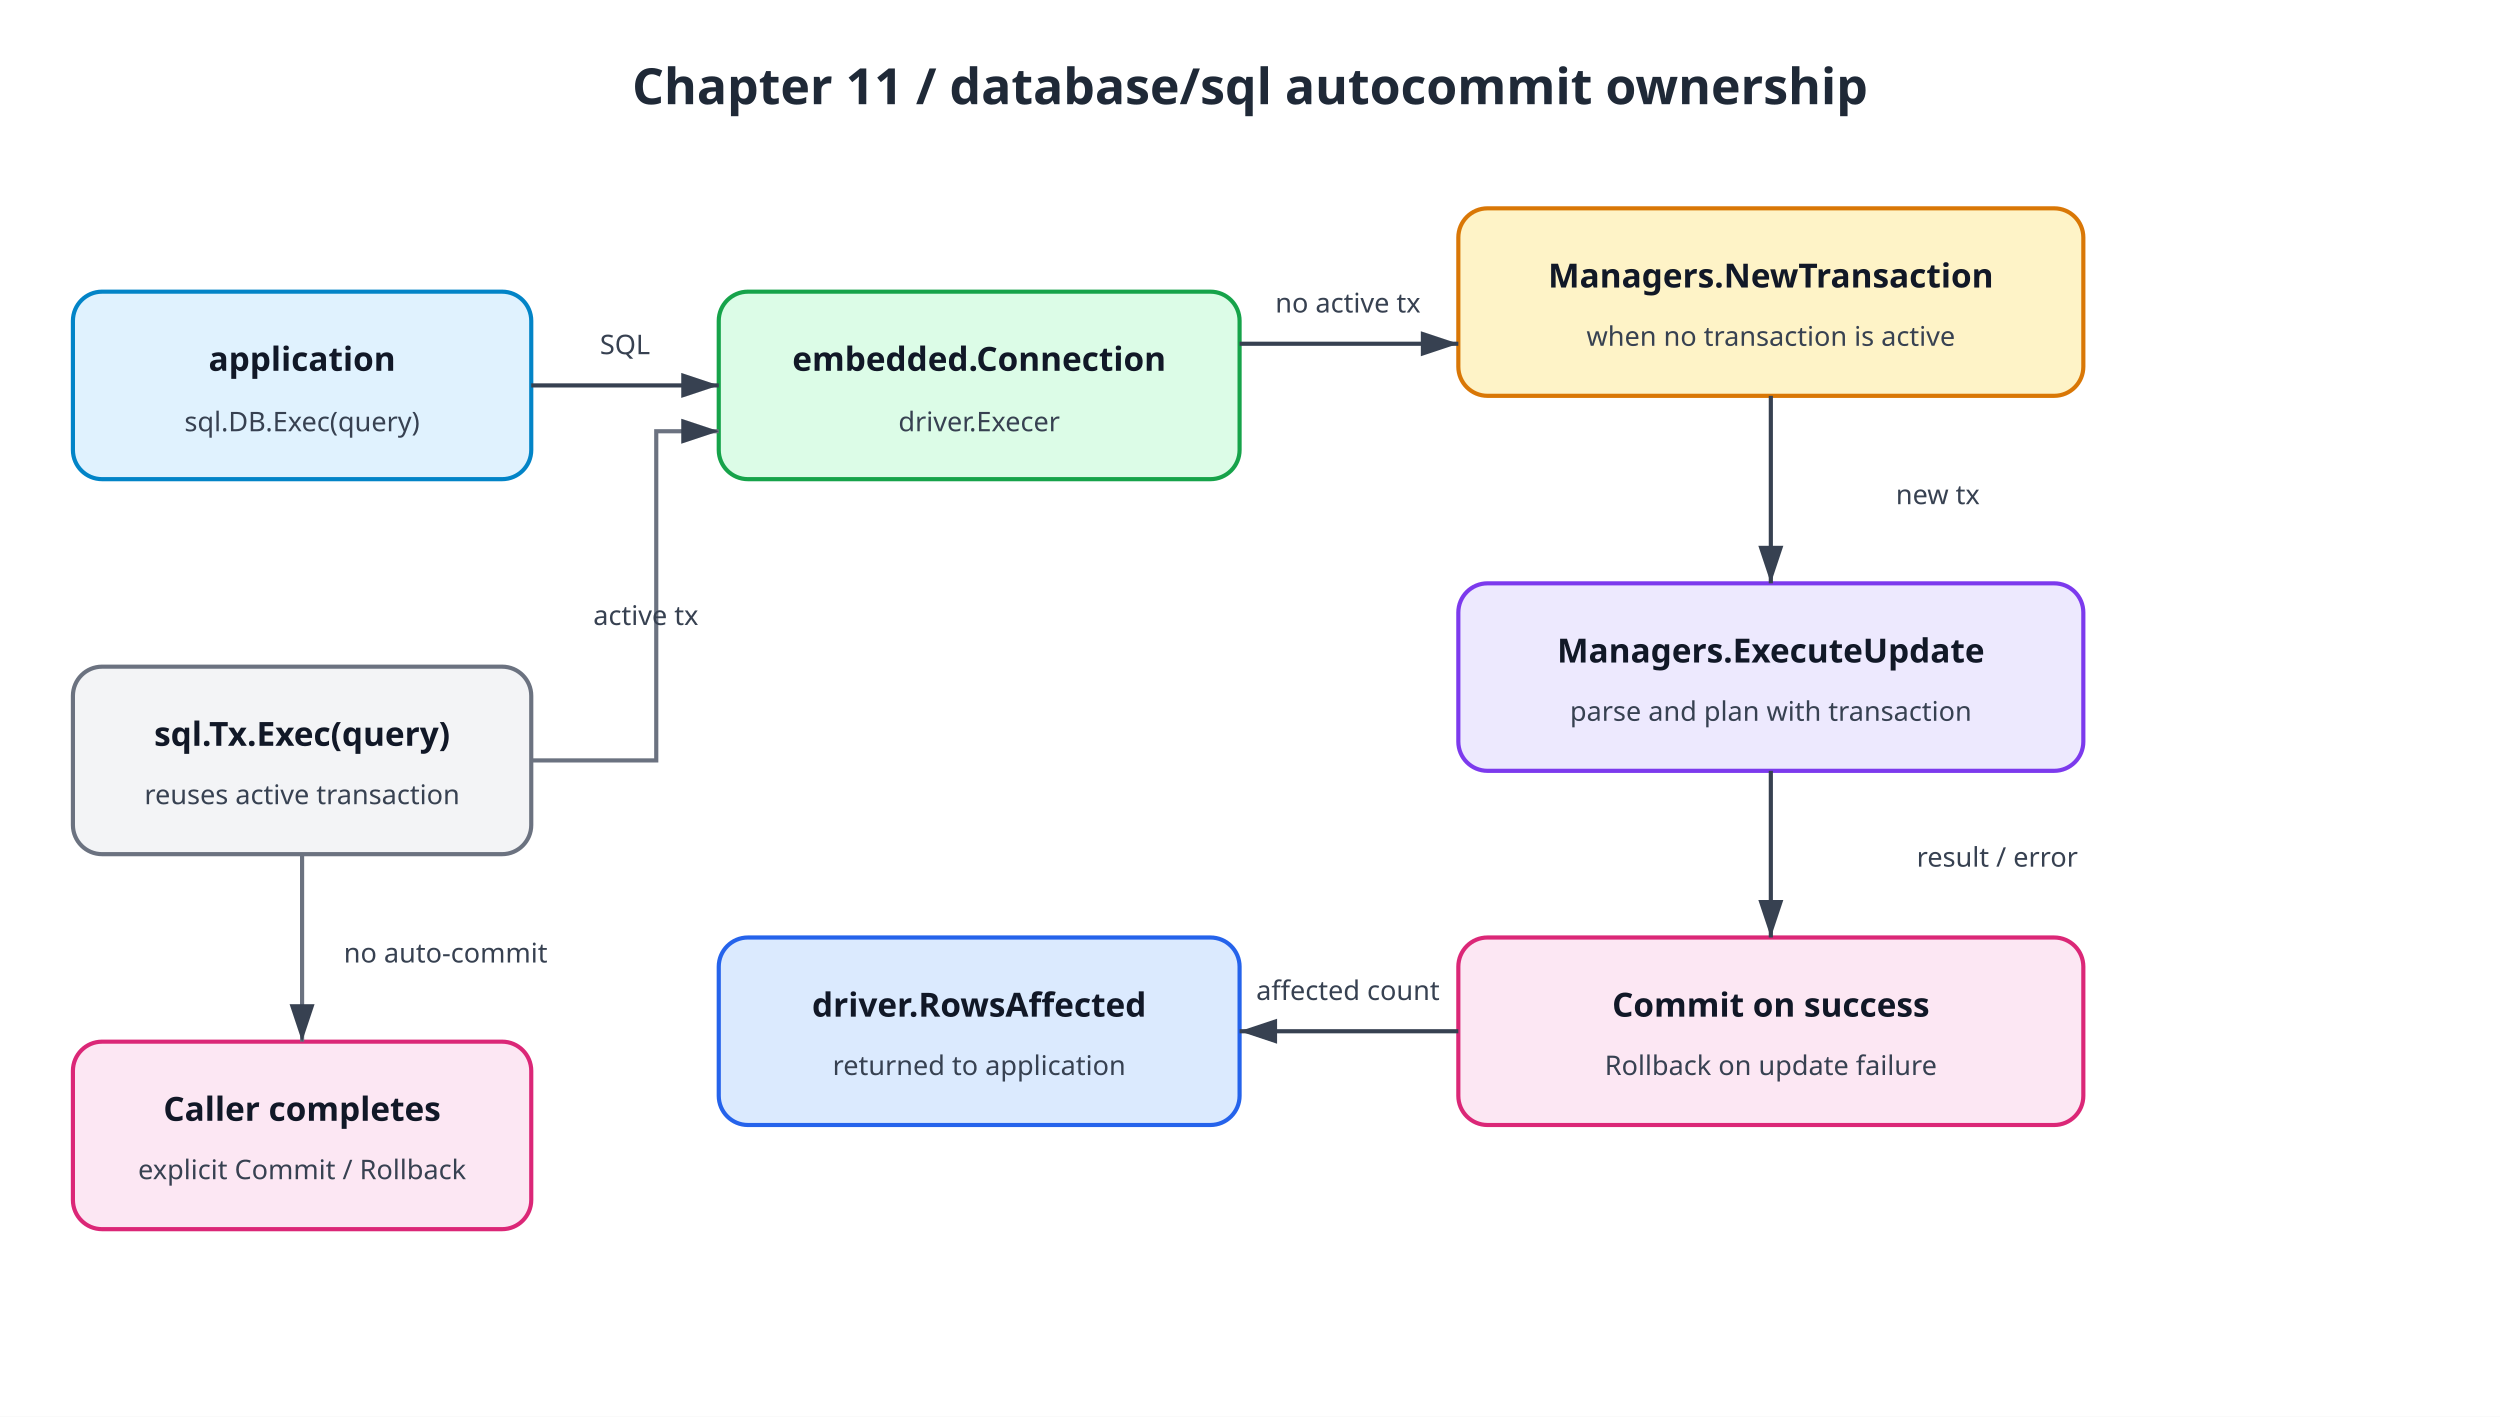
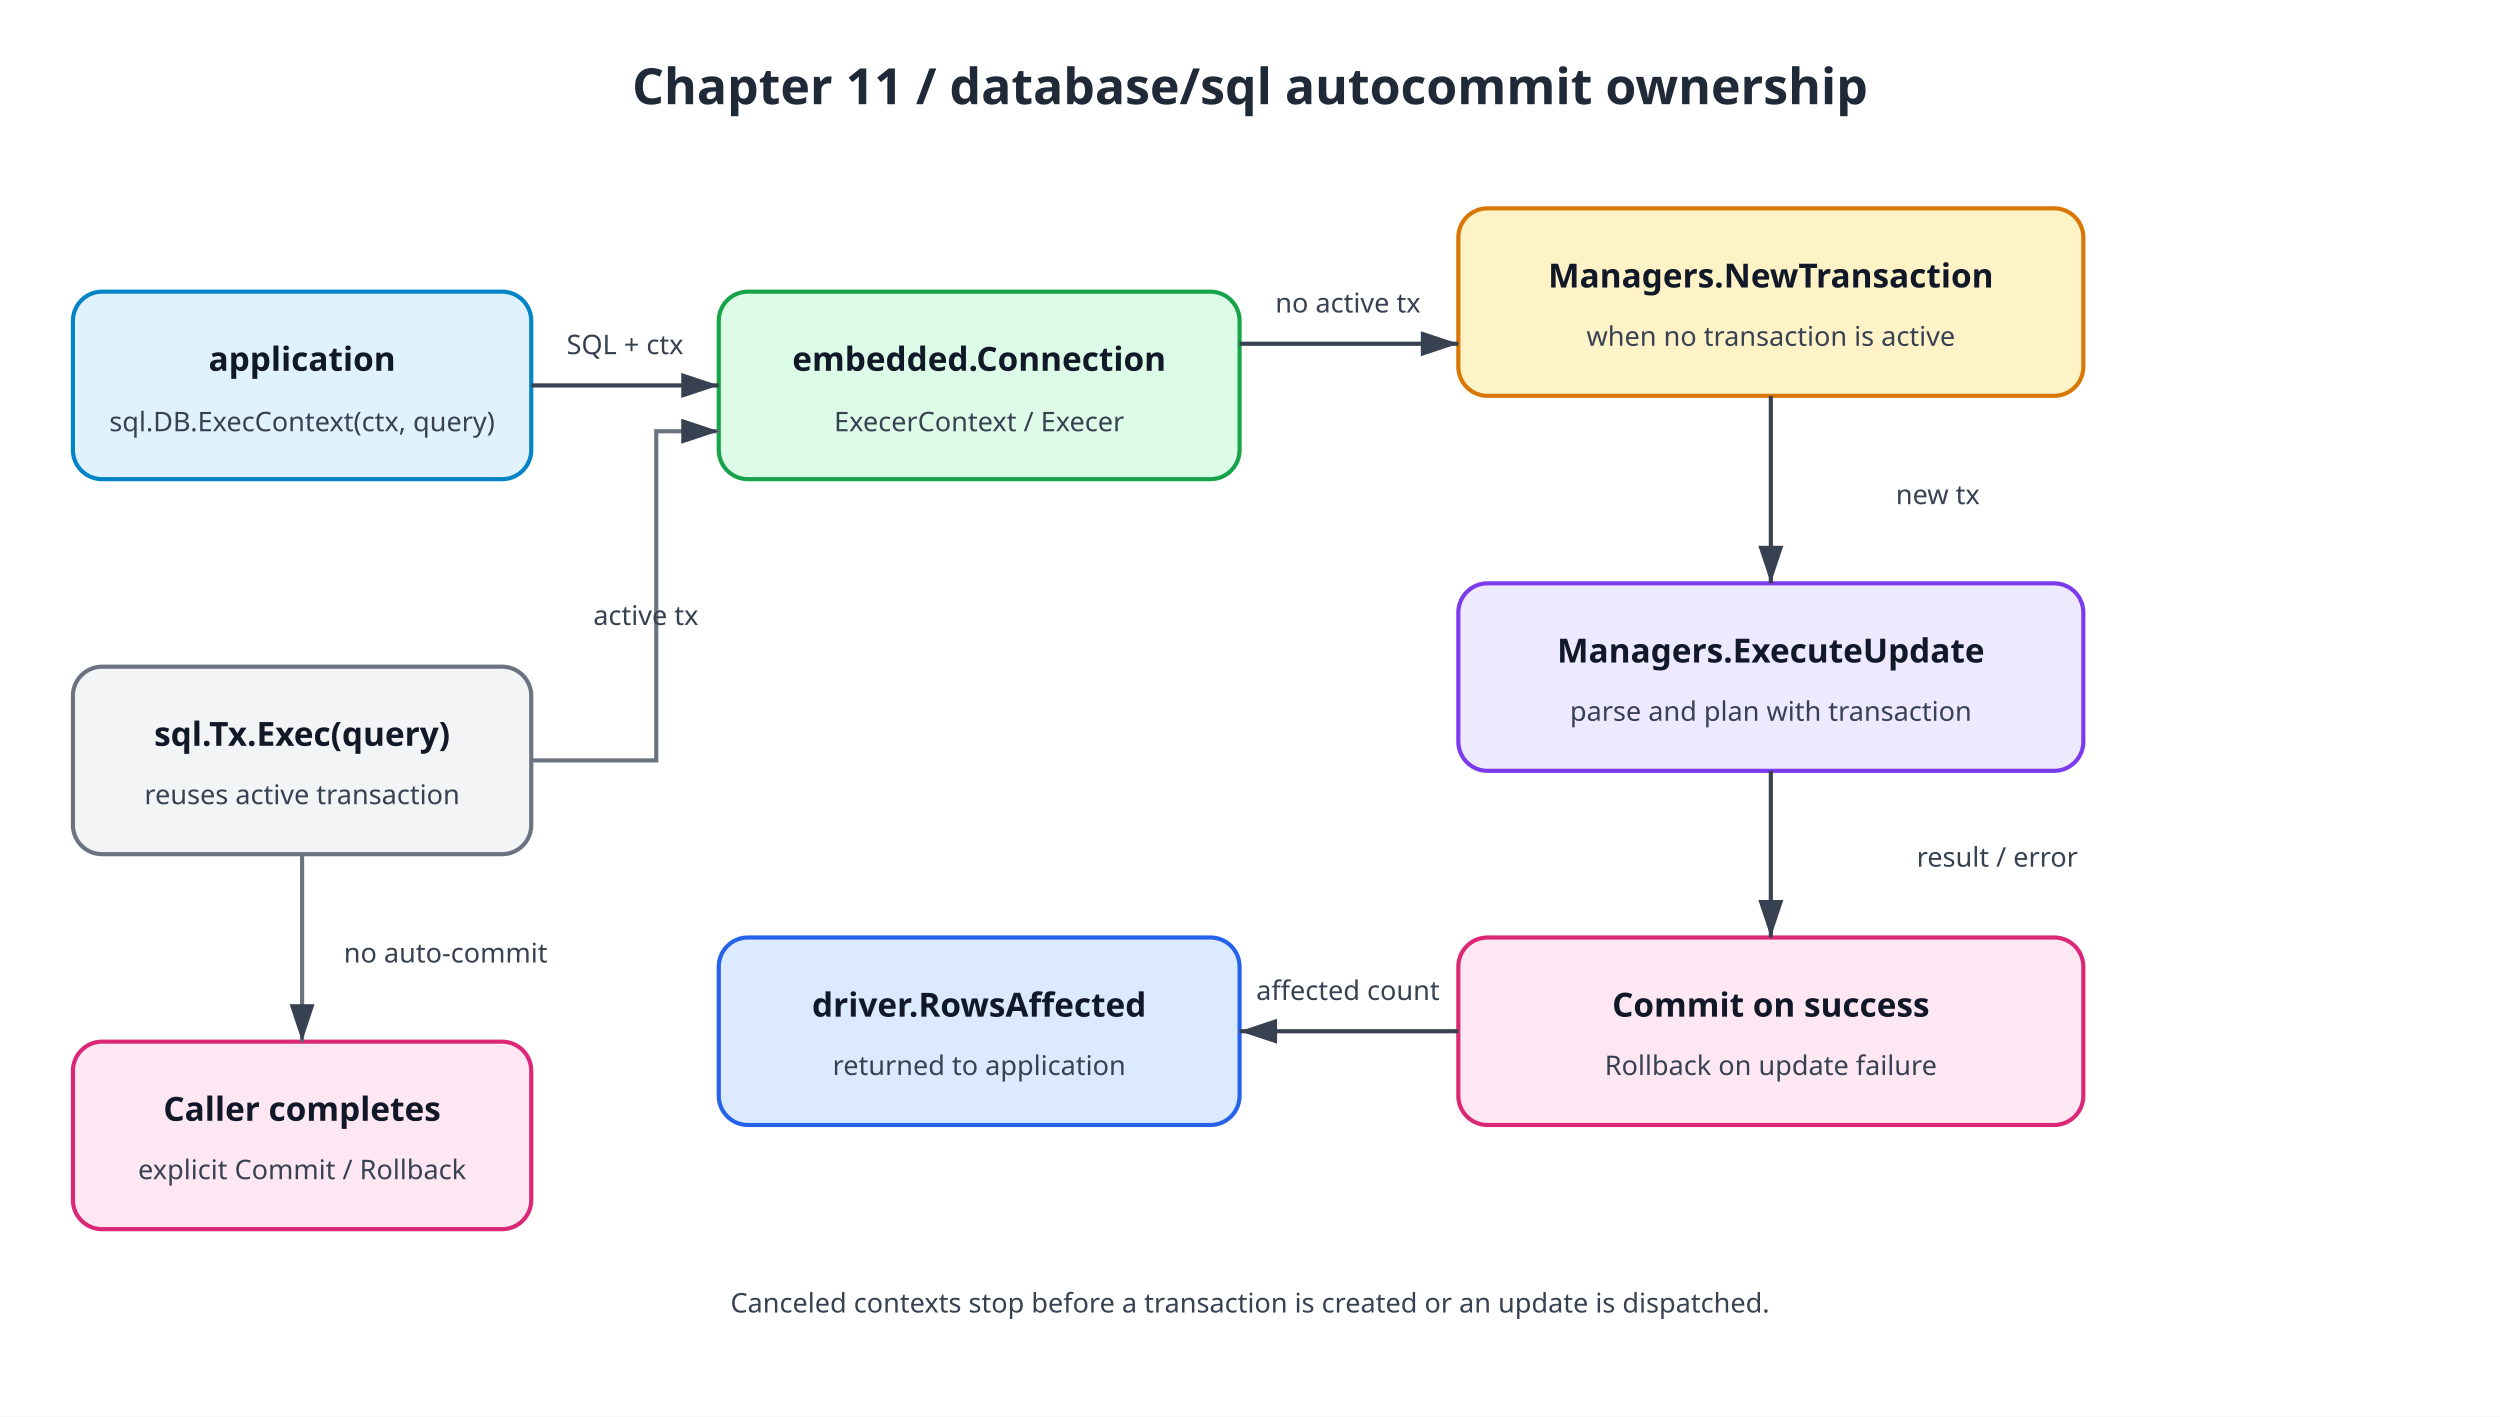
<svg xmlns="http://www.w3.org/2000/svg" width="1200" height="680" viewBox="0 0 1200 680" role="img" aria-labelledby="title description">
  <defs>
    <marker id="arrow" markerWidth="10" markerHeight="10" refX="9" refY="3" orient="auto" markerUnits="strokeWidth">
      <path d="M0,0 L0,6 L9,3 z" fill="#374151" />
    </marker>
    <style>.title{font:700 24px system-ui,sans-serif;fill:#1f2937}.label{font:700 16px system-ui,sans-serif;fill:#111827}.small{font:13px system-ui,sans-serif;fill:#374151}.box{stroke-width:2}.line{fill:none;stroke:#374151;stroke-width:2;marker-end:url(#arrow)}.muted{fill:none;stroke:#6b7280;stroke-width:2;marker-end:url(#arrow)}</style>
  </defs>
  <rect width="1200" height="680" fill="#fff" />
  <text class="title" x="600" y="50" text-anchor="middle">Chapter 11 / database/sql autocommit ownership</text>
  <rect class="box" x="35" y="140" width="220" height="90" rx="14" fill="#e0f2fe" stroke="#0284c7" />
  <text class="label" x="145" y="178" text-anchor="middle">application</text>
-   <text class="small" x="145" y="207" text-anchor="middle">sql.DB.Exec(query)</text>
+   <text class="small" x="145" y="207" text-anchor="middle">sql.DB.ExecContext(ctx, query)</text>
  <rect class="box" x="345" y="140" width="250" height="90" rx="14" fill="#dcfce7" stroke="#16a34a" />
  <text class="label" x="470" y="178" text-anchor="middle">embedded.Connection</text>
-   <text class="small" x="470" y="207" text-anchor="middle">driver.Execer</text>
+   <text class="small" x="470" y="207" text-anchor="middle">ExecerContext / Execer</text>
  <rect class="box" x="700" y="100" width="300" height="90" rx="14" fill="#fef3c7" stroke="#d97706" />
  <text class="label" x="850" y="138" text-anchor="middle">Managers.NewTransaction</text>
  <text class="small" x="850" y="166" text-anchor="middle">when no transaction is active</text>
  <rect class="box" x="700" y="280" width="300" height="90" rx="14" fill="#ede9fe" stroke="#7c3aed" />
  <text class="label" x="850" y="318" text-anchor="middle">Managers.ExecuteUpdate</text>
  <text class="small" x="850" y="346" text-anchor="middle">parse and plan with transaction</text>
  <rect class="box" x="700" y="450" width="300" height="90" rx="14" fill="#fce7f3" stroke="#db2777" />
  <text class="label" x="850" y="488" text-anchor="middle">Commit on success</text>
  <text class="small" x="850" y="516" text-anchor="middle">Rollback on update failure</text>
  <rect class="box" x="345" y="450" width="250" height="90" rx="14" fill="#dbeafe" stroke="#2563eb" />
  <text class="label" x="470" y="488" text-anchor="middle">driver.RowsAffected</text>
  <text class="small" x="470" y="516" text-anchor="middle">returned to application</text>
  <rect class="box" x="35" y="320" width="220" height="90" rx="14" fill="#f3f4f6" stroke="#6b7280" />
  <text class="label" x="145" y="358" text-anchor="middle">sql.Tx.Exec(query)</text>
  <text class="small" x="145" y="386" text-anchor="middle">reuses active transaction</text>
  <rect class="box" x="35" y="500" width="220" height="90" rx="14" fill="#fce7f3" stroke="#db2777" />
  <text class="label" x="145" y="538" text-anchor="middle">Caller completes</text>
  <text class="small" x="145" y="566" text-anchor="middle">explicit Commit / Rollback</text>
  <path class="line" d="M255 185 H345" />
-   <text class="small" x="300" y="170" text-anchor="middle">SQL</text>
+   <text class="small" x="300" y="170" text-anchor="middle">SQL + ctx</text>
  <path class="line" d="M595 165 H700" />
  <text class="small" x="647" y="150" text-anchor="middle">no active tx</text>
  <path class="line" d="M850 190 V280" />
  <text class="small" x="910" y="242">new tx</text>
  <path class="line" d="M850 370 V450" />
  <text class="small" x="920" y="416">result / error</text>
  <path class="line" d="M700 495 H595" />
  <text class="small" x="647" y="480" text-anchor="middle">affected count</text>
  <path class="muted" d="M255 365 H315 V207 H345" />
  <text class="small" x="310" y="300" text-anchor="middle">active tx</text>
  <path class="muted" d="M145 410 V500" />
  <text class="small" x="165" y="462">no auto-commit</text>
+   <text class="small" x="600" y="630" text-anchor="middle">Canceled contexts stop before a transaction is created or an update is dispatched.</text>
</svg>
